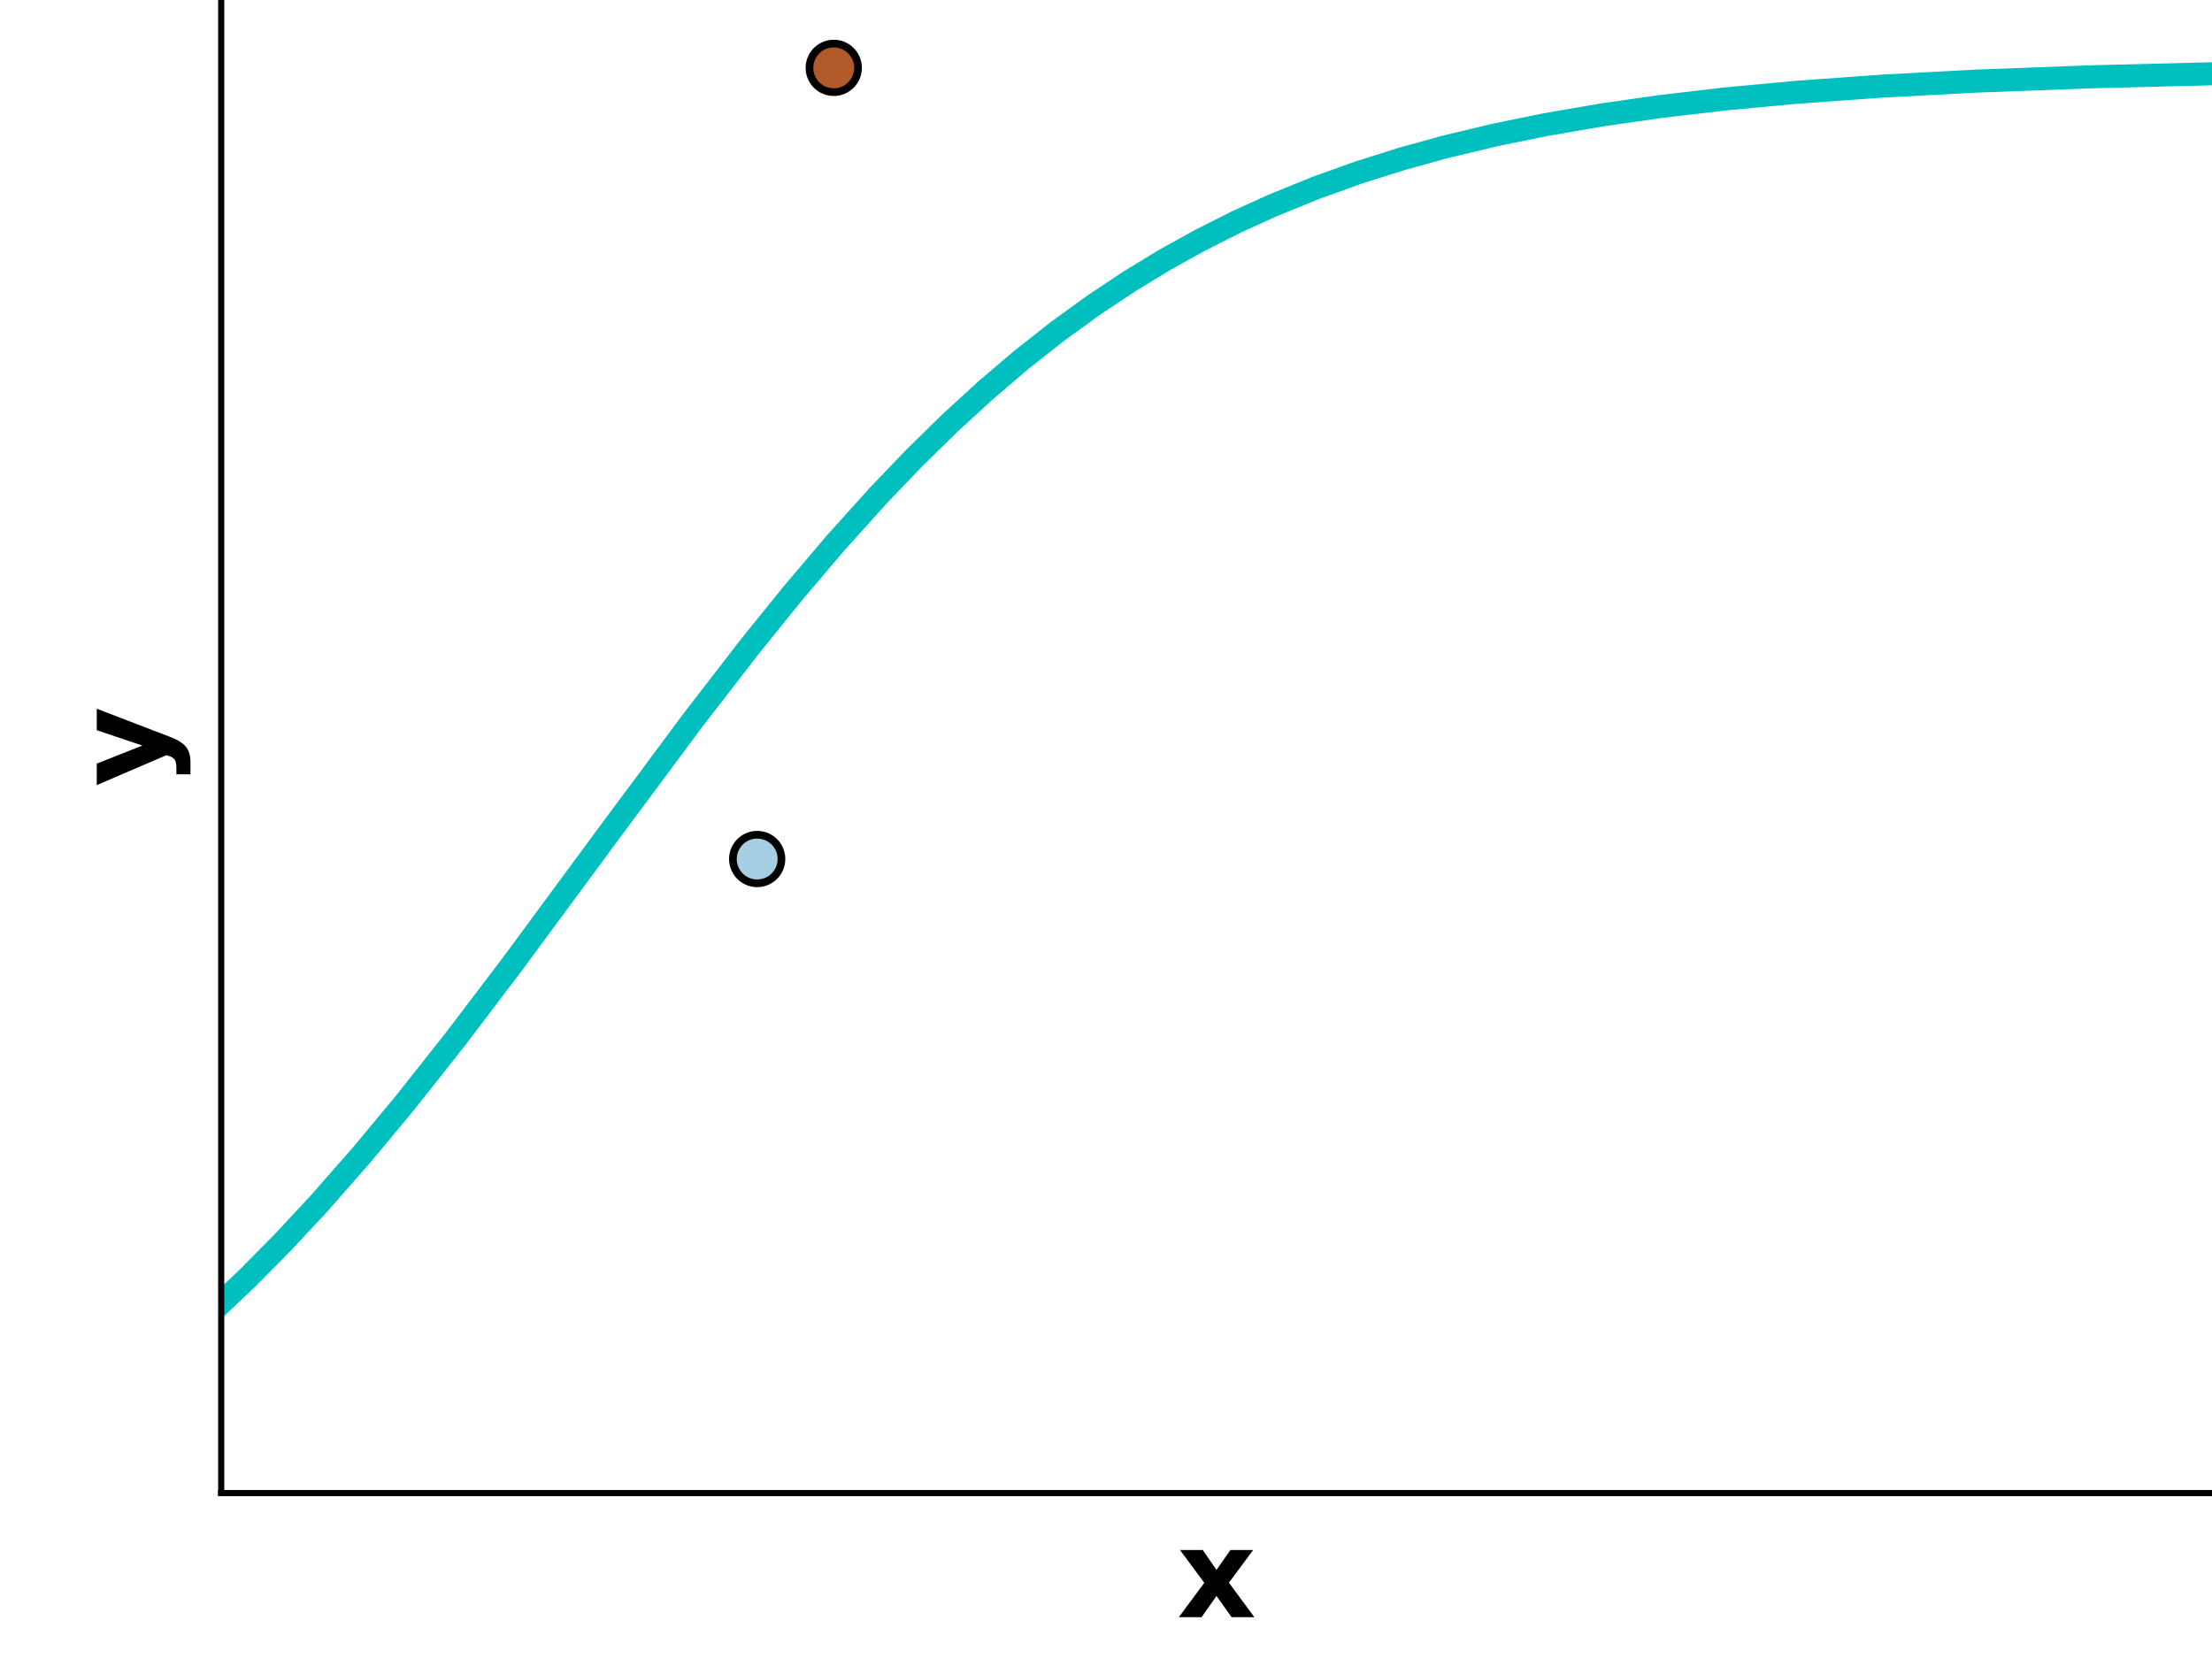
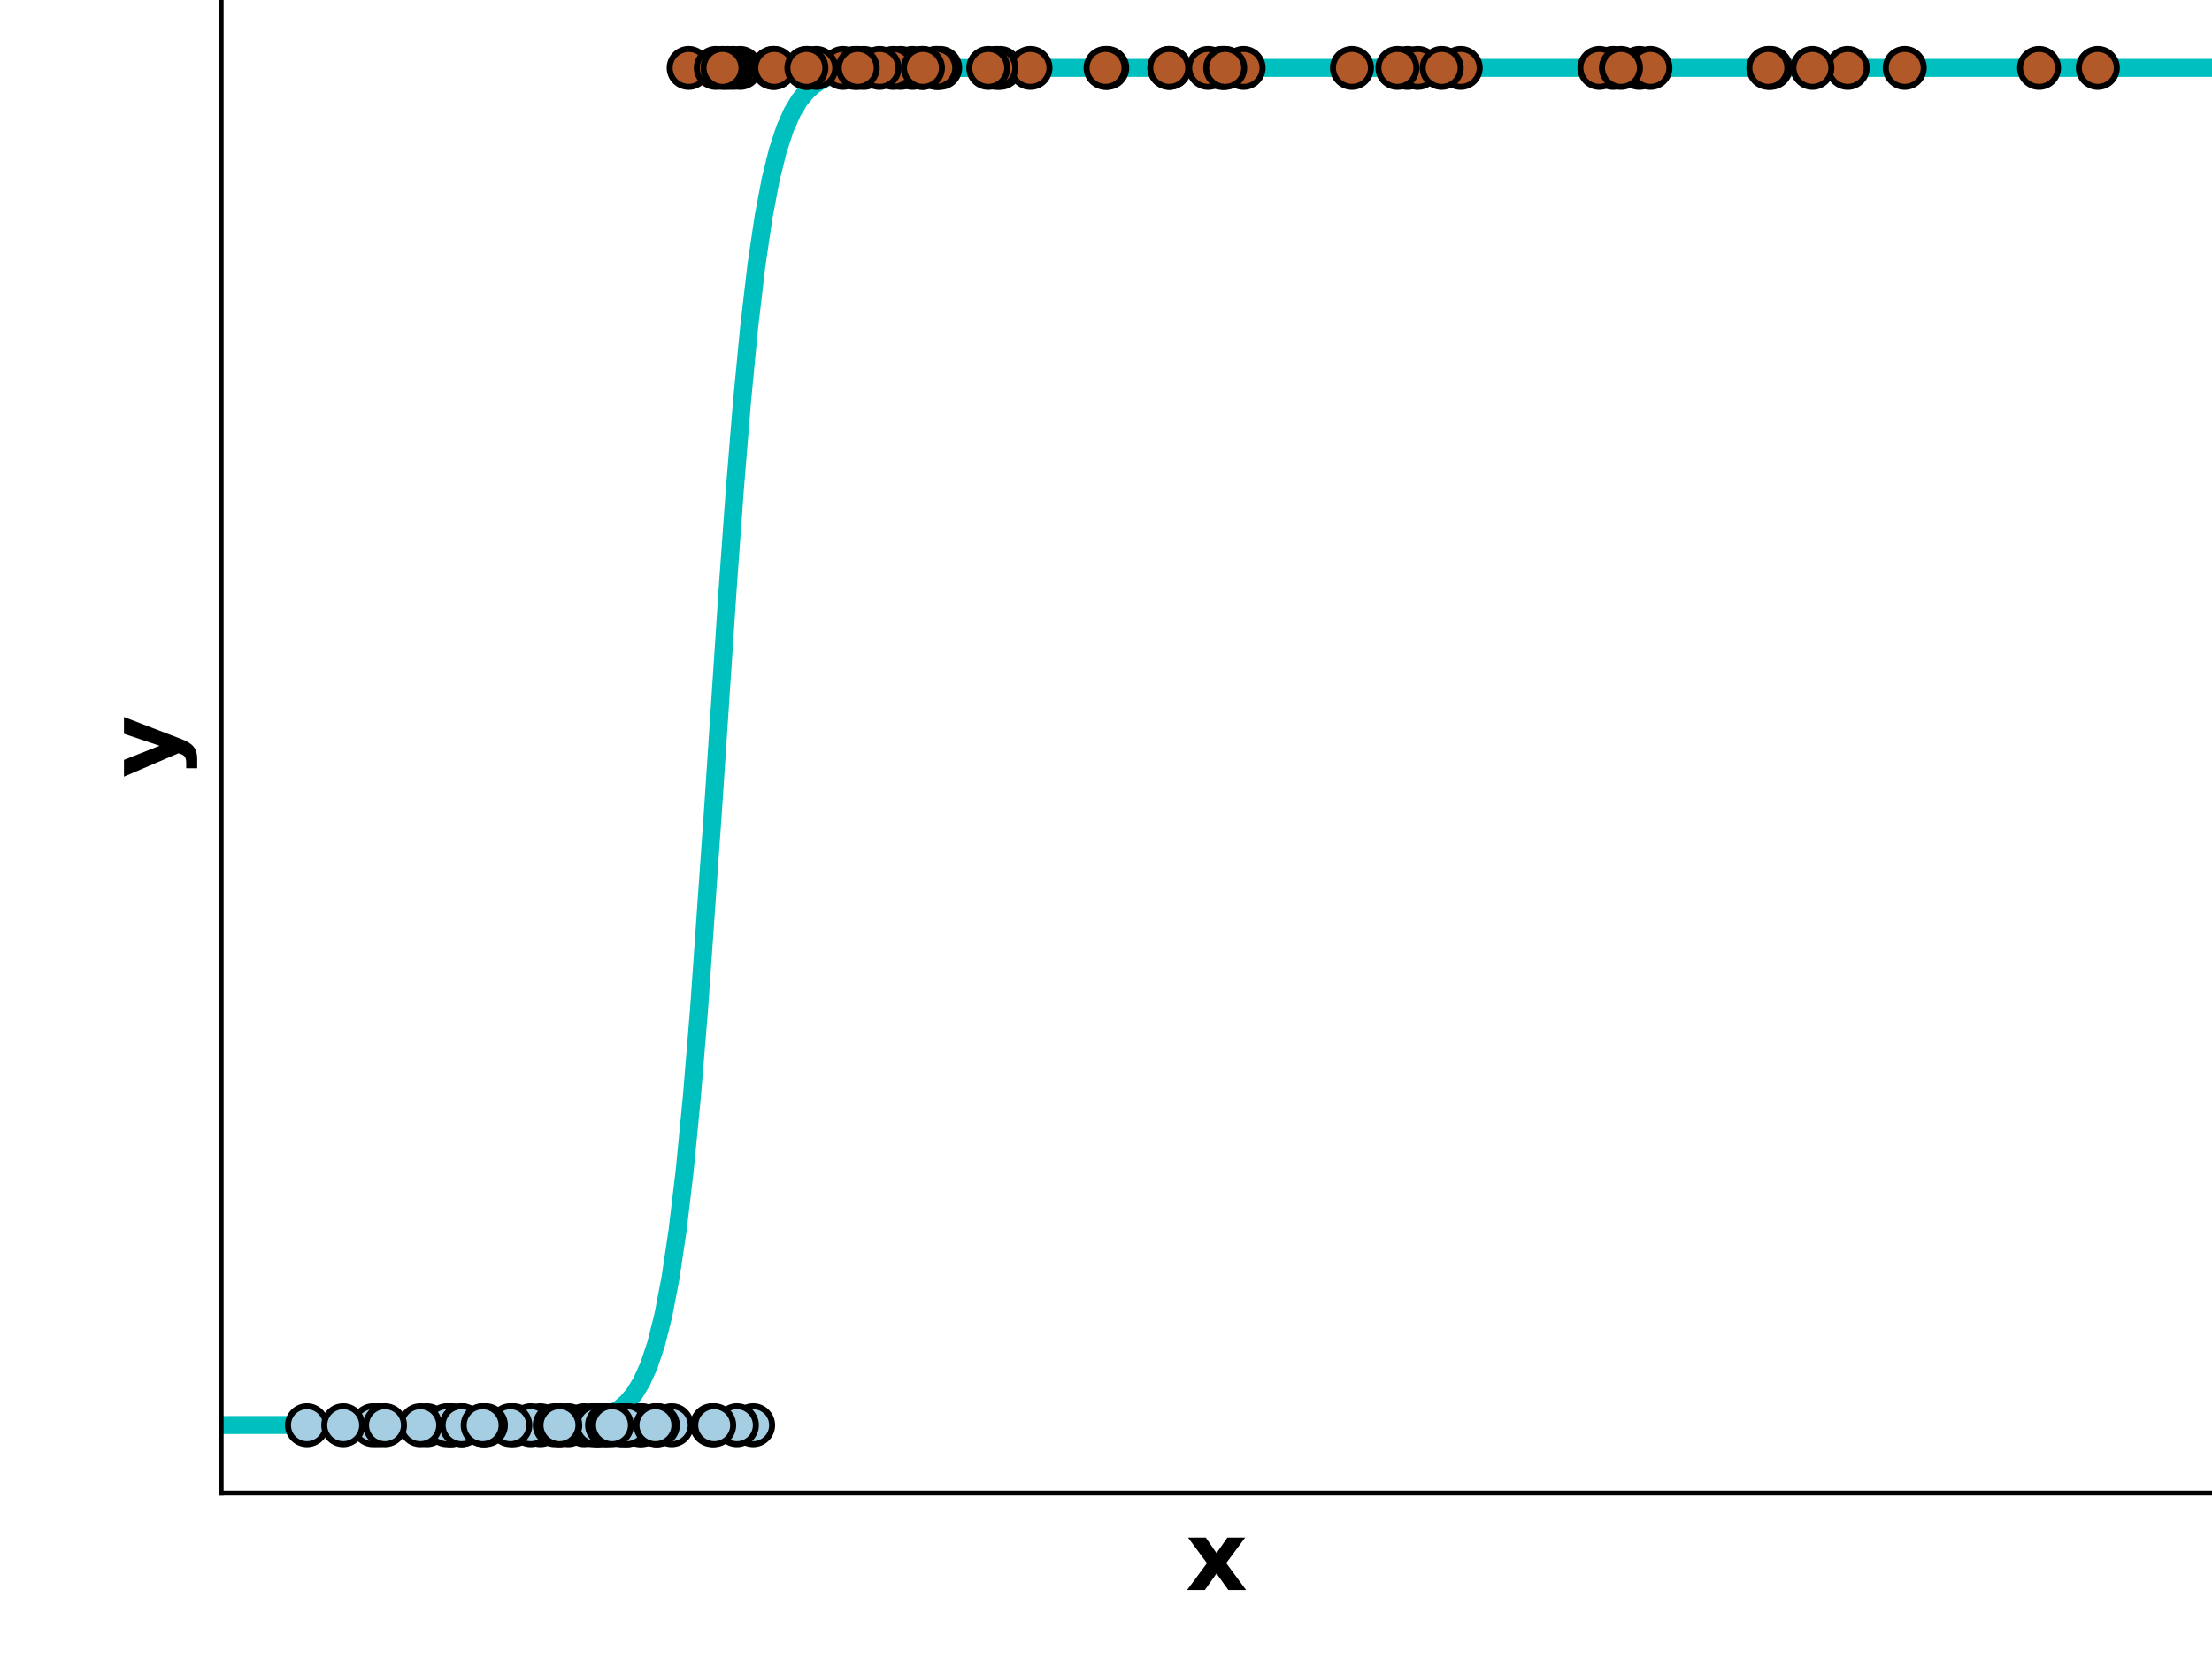
- <svg xmlns="http://www.w3.org/2000/svg" xmlns:xlink="http://www.w3.org/1999/xlink" height="216pt" version="1.1" viewBox="0 0 288 216" width="288pt">
+ <svg xmlns="http://www.w3.org/2000/svg" xmlns:xlink="http://www.w3.org/1999/xlink" height="276.48pt" version="1.1" viewBox="0 0 368.64 276.48" width="368.64pt">
  <defs>
    <style type="text/css">
*{stroke-linecap:butt;stroke-linejoin:round;}
  </style>
  </defs>
  <g id="figure_1">
    <g id="patch_1">
-       <path d="M 0 216  L 288 216  L 288 0  L 0 0  z " style="fill:none;" />
+       <path d="M 0 276.48  L 368.64 276.48  L 368.64 0  L 0 0  z " style="fill:none;" />
    </g>
    <g id="axes_1">
      <g id="patch_2">
-         <path d="M 28.8 194.4  L 288 194.4  L 288 0  L 28.8 0  z " style="fill:none;" />
+         <path d="M 36.864 248.832  L 368.64 248.832  L 368.64 0  L 36.864 0  z " style="fill:none;" />
      </g>
      <g id="matplotlib.axis_1">
        <g id="text_1">
          <defs>
            <path d="M 22.219 27.984  L 2.484 54.688  L 21 54.688  L 32.172 38.484  L 43.5 54.688  L 62.016 54.688  L 42.281 28.078  L 62.984 0  L 44.484 0  L 32.172 17.281  L 20.016 0  L 1.516 0  z " id="DejaVuSans-Bold-120" />
          </defs>
-           <g transform="translate(153.24 210.5575)scale(0.16 -0.16)">
+           <g transform="translate(197.592 264.9895)scale(0.16 -0.16)">
            <use xlink:href="#DejaVuSans-Bold-120" />
          </g>
        </g>
      </g>
      <g id="matplotlib.axis_2">
        <g id="text_2">
          <defs>
            <path d="M 1.219 54.688  L 18.703 54.688  L 33.406 17.578  L 45.906 54.688  L 63.375 54.688  L 40.375 -5.172  Q 36.922 -14.312 32.297 -17.938  Q 27.688 -21.578 20.125 -21.578  L 10.016 -21.578  L 10.016 -10.109  L 15.484 -10.109  Q 19.922 -10.109 21.938 -8.688  Q 23.969 -7.281 25.094 -3.609  L 25.594 -2.094  z " id="DejaVuSans-Bold-121" />
          </defs>
-           <g transform="translate(21.3475 102.415)rotate(-90)scale(0.16 -0.16)">
+           <g transform="translate(29.4115 129.631)rotate(-90)scale(0.16 -0.16)">
            <use xlink:href="#DejaVuSans-Bold-121" />
          </g>
        </g>
      </g>
      <g id="line2d_1">
-         <path clip-path="url(#p46e7f2527c)" d="M 8.862 185.564  L 13.529 182.322  L 18.197 178.796  L 22.865 174.974  L 27.533 170.853  L 32.201 166.429  L 36.869 161.707  L 41.537 156.694  L 47.138 150.315  L 52.739 143.574  L 59.275 135.316  L 66.743 125.479  L 78.88 109.025  L 90.082 93.945  L 97.551 84.274  L 103.152 77.339  L 108.754 70.74  L 114.355 64.518  L 119.023 59.646  L 123.691 55.068  L 128.359 50.791  L 133.027 46.816  L 137.695 43.139  L 142.363 39.752  L 147.03 36.646  L 151.698 33.807  L 156.366 31.221  L 161.034 28.874  L 165.702 26.749  L 171.303 24.469  L 176.905 22.458  L 182.506 20.69  L 188.108 19.139  L 194.643 17.573  L 201.178 16.236  L 208.646 14.949  L 216.115 13.88  L 224.517 12.894  L 233.853 12.02  L 245.056 11.213  L 257.192 10.566  L 272.129 10.004  L 288 9.605  L 288 9.605  " style="fill:none;stroke:#00bfbf;stroke-linecap:square;stroke-width:3;" />
+         <path clip-path="url(#pcbd6c5a74f)" d="M 11.343 237.521  L 90.211 237.44  L 94.991 237.226  L 97.381 236.958  L 99.771 236.448  L 100.966 236.041  L 102.161 235.48  L 103.356 234.71  L 104.551 233.655  L 105.746 232.213  L 106.941 230.251  L 108.136 227.596  L 109.331 224.032  L 110.526 219.295  L 111.721 213.086  L 112.916 205.092  L 114.111 195.033  L 115.306 182.736  L 116.5 168.223  L 118.89 134.025  L 121.28 97.961  L 122.475 81.437  L 123.67 66.812  L 124.865 54.394  L 126.06 44.22  L 127.255 36.122  L 128.45 29.826  L 129.645 25.019  L 130.84 21.4  L 132.035 18.703  L 133.23 16.708  L 134.425 15.243  L 135.62 14.17  L 136.815 13.387  L 138.01 12.817  L 140.4 12.102  L 142.79 11.726  L 146.375 11.468  L 152.35 11.342  L 171.469 11.311  L 368.64 11.311  L 368.64 11.311  " style="fill:none;stroke:#00bfbf;stroke-linecap:square;stroke-width:3;" />
      </g>
      <g id="patch_3">
-         <path d="M 28.8 194.4  L 28.8 0  " style="fill:none;stroke:#000000;stroke-linecap:square;stroke-linejoin:miter;stroke-width:0.8;" />
+         <path d="M 36.864 248.832  L 36.864 0  " style="fill:none;stroke:#000000;stroke-linecap:square;stroke-linejoin:miter;stroke-width:0.8;" />
      </g>
      <g id="patch_4">
-         <path d="M 28.8 194.4  L 288 194.4  " style="fill:none;stroke:#000000;stroke-linecap:square;stroke-linejoin:miter;stroke-width:0.8;" />
+         <path d="M 36.864 248.832  L 368.64 248.832  " style="fill:none;stroke:#000000;stroke-linecap:square;stroke-linejoin:miter;stroke-width:0.8;" />
      </g>
      <g id="PathCollection_1">
        <defs>
-           <path d="M 0 3.162  C 0.839 3.162 1.643 2.829 2.236 2.236  C 2.829 1.643 3.162 0.839 3.162 0  C 3.162 -0.839 2.829 -1.643 2.236 -2.236  C 1.643 -2.829 0.839 -3.162 0 -3.162  C -0.839 -3.162 -1.643 -2.829 -2.236 -2.236  C -2.829 -1.643 -3.162 -0.839 -3.162 0  C -3.162 0.839 -2.829 1.643 -2.236 2.236  C -1.643 2.829 -0.839 3.162 0 3.162  z " id="C0_0_6d81b6f4b4" />
+           <path d="M 0 3.162  C 0.839 3.162 1.643 2.829 2.236 2.236  C 2.829 1.643 3.162 0.839 3.162 0  C 3.162 -0.839 2.829 -1.643 2.236 -2.236  C 1.643 -2.829 0.839 -3.162 0 -3.162  C -0.839 -3.162 -1.643 -2.829 -2.236 -2.236  C -2.829 -1.643 -3.162 -0.839 -3.162 0  C -3.162 0.839 -2.829 1.643 -2.236 2.236  C -1.643 2.829 -0.839 3.162 0 3.162  z " id="C0_0_2072cdc7a4" />
        </defs>
-         <g clip-path="url(#p46e7f2527c)">
-           <use style="fill:#a6cee3;stroke:#000000;" x="98.585" xlink:href="#C0_0_6d81b6f4b4" y="111.843" />
-         </g>
-         <g clip-path="url(#p46e7f2527c)">
-           <use style="fill:#b15928;stroke:#000000;" x="108.554" xlink:href="#C0_0_6d81b6f4b4" y="8.836" />
+         <g clip-path="url(#pcbd6c5a74f)">
+           <use style="fill:#b15928;stroke:#000000;" x="307.929" xlink:href="#C0_0_2072cdc7a4" y="11.311" />
+         </g>
+         <g clip-path="url(#pcbd6c5a74f)">
+           <use style="fill:#b15928;stroke:#000000;" x="143.959" xlink:href="#C0_0_2072cdc7a4" y="11.311" />
+         </g>
+         <g clip-path="url(#pcbd6c5a74f)">
+           <use style="fill:#b15928;stroke:#000000;" x="203.615" xlink:href="#C0_0_2072cdc7a4" y="11.311" />
+         </g>
+         <g clip-path="url(#pcbd6c5a74f)">
+           <use style="fill:#b15928;stroke:#000000;" x="349.611" xlink:href="#C0_0_2072cdc7a4" y="11.311" />
+         </g>
+         <g clip-path="url(#pcbd6c5a74f)">
+           <use style="fill:#b15928;stroke:#000000;" x="295.095" xlink:href="#C0_0_2072cdc7a4" y="11.311" />
+         </g>
+         <g clip-path="url(#pcbd6c5a74f)">
+           <use style="fill:#a6cee3;stroke:#000000;" x="103.367" xlink:href="#C0_0_2072cdc7a4" y="237.521" />
+         </g>
+         <g clip-path="url(#pcbd6c5a74f)">
+           <use style="fill:#b15928;stroke:#000000;" x="207.251" xlink:href="#C0_0_2072cdc7a4" y="11.311" />
+         </g>
+         <g clip-path="url(#pcbd6c5a74f)">
+           <use style="fill:#a6cee3;stroke:#000000;" x="103.842" xlink:href="#C0_0_2072cdc7a4" y="237.521" />
+         </g>
+         <g clip-path="url(#pcbd6c5a74f)">
+           <use style="fill:#a6cee3;stroke:#000000;" x="125.516" xlink:href="#C0_0_2072cdc7a4" y="237.521" />
+         </g>
+         <g clip-path="url(#pcbd6c5a74f)">
+           <use style="fill:#b15928;stroke:#000000;" x="166.679" xlink:href="#C0_0_2072cdc7a4" y="11.311" />
+         </g>
+         <g clip-path="url(#pcbd6c5a74f)">
+           <use style="fill:#b15928;stroke:#000000;" x="142.431" xlink:href="#C0_0_2072cdc7a4" y="11.311" />
+         </g>
+         <g clip-path="url(#pcbd6c5a74f)">
+           <use style="fill:#b15928;stroke:#000000;" x="268.824" xlink:href="#C0_0_2072cdc7a4" y="11.311" />
+         </g>
+         <g clip-path="url(#pcbd6c5a74f)">
+           <use style="fill:#b15928;stroke:#000000;" x="184.524" xlink:href="#C0_0_2072cdc7a4" y="11.311" />
+         </g>
+         <g clip-path="url(#pcbd6c5a74f)">
+           <use style="fill:#b15928;stroke:#000000;" x="140.473" xlink:href="#C0_0_2072cdc7a4" y="11.311" />
+         </g>
+         <g clip-path="url(#pcbd6c5a74f)">
+           <use style="fill:#b15928;stroke:#000000;" x="156.688" xlink:href="#C0_0_2072cdc7a4" y="11.311" />
+         </g>
+         <g clip-path="url(#pcbd6c5a74f)">
+           <use style="fill:#b15928;stroke:#000000;" x="153.635" xlink:href="#C0_0_2072cdc7a4" y="11.311" />
+         </g>
+         <g clip-path="url(#pcbd6c5a74f)">
+           <use style="fill:#b15928;stroke:#000000;" x="273.203" xlink:href="#C0_0_2072cdc7a4" y="11.311" />
+         </g>
+         <g clip-path="url(#pcbd6c5a74f)">
+           <use style="fill:#a6cee3;stroke:#000000;" x="107.005" xlink:href="#C0_0_2072cdc7a4" y="237.521" />
+         </g>
+         <g clip-path="url(#pcbd6c5a74f)">
+           <use style="fill:#b15928;stroke:#000000;" x="150.089" xlink:href="#C0_0_2072cdc7a4" y="11.311" />
+         </g>
+         <g clip-path="url(#pcbd6c5a74f)">
+           <use style="fill:#a6cee3;stroke:#000000;" x="98.691" xlink:href="#C0_0_2072cdc7a4" y="237.521" />
+         </g>
+         <g clip-path="url(#pcbd6c5a74f)">
+           <use style="fill:#a6cee3;stroke:#000000;" x="51.154" xlink:href="#C0_0_2072cdc7a4" y="237.521" />
+         </g>
+         <g clip-path="url(#pcbd6c5a74f)">
+           <use style="fill:#b15928;stroke:#000000;" x="171.735" xlink:href="#C0_0_2072cdc7a4" y="11.311" />
+         </g>
+         <g clip-path="url(#pcbd6c5a74f)">
+           <use style="fill:#b15928;stroke:#000000;" x="203.957" xlink:href="#C0_0_2072cdc7a4" y="11.311" />
+         </g>
+         <g clip-path="url(#pcbd6c5a74f)">
+           <use style="fill:#a6cee3;stroke:#000000;" x="104.642" xlink:href="#C0_0_2072cdc7a4" y="237.521" />
+         </g>
+         <g clip-path="url(#pcbd6c5a74f)">
+           <use style="fill:#b15928;stroke:#000000;" x="339.818" xlink:href="#C0_0_2072cdc7a4" y="11.311" />
+         </g>
+         <g clip-path="url(#pcbd6c5a74f)">
+           <use style="fill:#a6cee3;stroke:#000000;" x="75.165" xlink:href="#C0_0_2072cdc7a4" y="237.521" />
+         </g>
+         <g clip-path="url(#pcbd6c5a74f)">
+           <use style="fill:#b15928;stroke:#000000;" x="114.767" xlink:href="#C0_0_2072cdc7a4" y="11.311" />
+         </g>
+         <g clip-path="url(#pcbd6c5a74f)">
+           <use style="fill:#a6cee3;stroke:#000000;" x="122.809" xlink:href="#C0_0_2072cdc7a4" y="237.521" />
+         </g>
+         <g clip-path="url(#pcbd6c5a74f)">
+           <use style="fill:#b15928;stroke:#000000;" x="275.049" xlink:href="#C0_0_2072cdc7a4" y="11.311" />
+         </g>
+         <g clip-path="url(#pcbd6c5a74f)">
+           <use style="fill:#b15928;stroke:#000000;" x="266.547" xlink:href="#C0_0_2072cdc7a4" y="11.311" />
+         </g>
+         <g clip-path="url(#pcbd6c5a74f)">
+           <use style="fill:#b15928;stroke:#000000;" x="123.351" xlink:href="#C0_0_2072cdc7a4" y="11.311" />
+         </g>
+         <g clip-path="url(#pcbd6c5a74f)">
+           <use style="fill:#b15928;stroke:#000000;" x="156.161" xlink:href="#C0_0_2072cdc7a4" y="11.311" />
+         </g>
+         <g clip-path="url(#pcbd6c5a74f)">
+           <use style="fill:#a6cee3;stroke:#000000;" x="85.607" xlink:href="#C0_0_2072cdc7a4" y="237.521" />
+         </g>
+         <g clip-path="url(#pcbd6c5a74f)">
+           <use style="fill:#a6cee3;stroke:#000000;" x="63.119" xlink:href="#C0_0_2072cdc7a4" y="237.521" />
+         </g>
+         <g clip-path="url(#pcbd6c5a74f)">
+           <use style="fill:#a6cee3;stroke:#000000;" x="99.68" xlink:href="#C0_0_2072cdc7a4" y="237.521" />
+         </g>
+         <g clip-path="url(#pcbd6c5a74f)">
+           <use style="fill:#b15928;stroke:#000000;" x="134.568" xlink:href="#C0_0_2072cdc7a4" y="11.311" />
+         </g>
+         <g clip-path="url(#pcbd6c5a74f)">
+           <use style="fill:#b15928;stroke:#000000;" x="243.436" xlink:href="#C0_0_2072cdc7a4" y="11.311" />
+         </g>
+         <g clip-path="url(#pcbd6c5a74f)">
+           <use style="fill:#b15928;stroke:#000000;" x="234.578" xlink:href="#C0_0_2072cdc7a4" y="11.311" />
+         </g>
+         <g clip-path="url(#pcbd6c5a74f)">
+           <use style="fill:#a6cee3;stroke:#000000;" x="106.575" xlink:href="#C0_0_2072cdc7a4" y="237.521" />
+         </g>
+         <g clip-path="url(#pcbd6c5a74f)">
+           <use style="fill:#a6cee3;stroke:#000000;" x="97.344" xlink:href="#C0_0_2072cdc7a4" y="237.521" />
+         </g>
+         <g clip-path="url(#pcbd6c5a74f)">
+           <use style="fill:#a6cee3;stroke:#000000;" x="75.25" xlink:href="#C0_0_2072cdc7a4" y="237.521" />
+         </g>
+         <g clip-path="url(#pcbd6c5a74f)">
+           <use style="fill:#a6cee3;stroke:#000000;" x="80.551" xlink:href="#C0_0_2072cdc7a4" y="237.521" />
+         </g>
+         <g clip-path="url(#pcbd6c5a74f)">
+           <use style="fill:#a6cee3;stroke:#000000;" x="71.158" xlink:href="#C0_0_2072cdc7a4" y="237.521" />
+         </g>
+         <g clip-path="url(#pcbd6c5a74f)">
+           <use style="fill:#b15928;stroke:#000000;" x="317.434" xlink:href="#C0_0_2072cdc7a4" y="11.311" />
+         </g>
+         <g clip-path="url(#pcbd6c5a74f)">
+           <use style="fill:#a6cee3;stroke:#000000;" x="118.667" xlink:href="#C0_0_2072cdc7a4" y="237.521" />
+         </g>
+         <g clip-path="url(#pcbd6c5a74f)">
+           <use style="fill:#a6cee3;stroke:#000000;" x="109.479" xlink:href="#C0_0_2072cdc7a4" y="237.521" />
+         </g>
+         <g clip-path="url(#pcbd6c5a74f)">
+           <use style="fill:#a6cee3;stroke:#000000;" x="74.466" xlink:href="#C0_0_2072cdc7a4" y="237.521" />
+         </g>
+         <g clip-path="url(#pcbd6c5a74f)">
+           <use style="fill:#b15928;stroke:#000000;" x="201.35" xlink:href="#C0_0_2072cdc7a4" y="11.311" />
+         </g>
+         <g clip-path="url(#pcbd6c5a74f)">
+           <use style="fill:#a6cee3;stroke:#000000;" x="62.164" xlink:href="#C0_0_2072cdc7a4" y="237.521" />
+         </g>
+         <g clip-path="url(#pcbd6c5a74f)">
+           <use style="fill:#a6cee3;stroke:#000000;" x="104.464" xlink:href="#C0_0_2072cdc7a4" y="237.521" />
+         </g>
+         <g clip-path="url(#pcbd6c5a74f)">
+           <use style="fill:#a6cee3;stroke:#000000;" x="90.052" xlink:href="#C0_0_2072cdc7a4" y="237.521" />
+         </g>
+         <g clip-path="url(#pcbd6c5a74f)">
+           <use style="fill:#b15928;stroke:#000000;" x="166.043" xlink:href="#C0_0_2072cdc7a4" y="11.311" />
+         </g>
+         <g clip-path="url(#pcbd6c5a74f)">
+           <use style="fill:#a6cee3;stroke:#000000;" x="94.689" xlink:href="#C0_0_2072cdc7a4" y="237.521" />
+         </g>
+         <g clip-path="url(#pcbd6c5a74f)">
+           <use style="fill:#a6cee3;stroke:#000000;" x="76.969" xlink:href="#C0_0_2072cdc7a4" y="237.521" />
+         </g>
+         <g clip-path="url(#pcbd6c5a74f)">
+           <use style="fill:#a6cee3;stroke:#000000;" x="111.955" xlink:href="#C0_0_2072cdc7a4" y="237.521" />
+         </g>
+         <g clip-path="url(#pcbd6c5a74f)">
+           <use style="fill:#b15928;stroke:#000000;" x="152.074" xlink:href="#C0_0_2072cdc7a4" y="11.311" />
+         </g>
+         <g clip-path="url(#pcbd6c5a74f)">
+           <use style="fill:#b15928;stroke:#000000;" x="128.844" xlink:href="#C0_0_2072cdc7a4" y="11.311" />
+         </g>
+         <g clip-path="url(#pcbd6c5a74f)">
+           <use style="fill:#b15928;stroke:#000000;" x="136.037" xlink:href="#C0_0_2072cdc7a4" y="11.311" />
+         </g>
+         <g clip-path="url(#pcbd6c5a74f)">
+           <use style="fill:#a6cee3;stroke:#000000;" x="88.454" xlink:href="#C0_0_2072cdc7a4" y="237.521" />
+         </g>
+         <g clip-path="url(#pcbd6c5a74f)">
+           <use style="fill:#a6cee3;stroke:#000000;" x="100.818" xlink:href="#C0_0_2072cdc7a4" y="237.521" />
+         </g>
+         <g clip-path="url(#pcbd6c5a74f)">
+           <use style="fill:#a6cee3;stroke:#000000;" x="92.453" xlink:href="#C0_0_2072cdc7a4" y="237.521" />
+         </g>
+         <g clip-path="url(#pcbd6c5a74f)">
+           <use style="fill:#a6cee3;stroke:#000000;" x="119.025" xlink:href="#C0_0_2072cdc7a4" y="237.521" />
+         </g>
+         <g clip-path="url(#pcbd6c5a74f)">
+           <use style="fill:#a6cee3;stroke:#000000;" x="99.944" xlink:href="#C0_0_2072cdc7a4" y="237.521" />
+         </g>
+         <g clip-path="url(#pcbd6c5a74f)">
+           <use style="fill:#a6cee3;stroke:#000000;" x="70.041" xlink:href="#C0_0_2072cdc7a4" y="237.521" />
+         </g>
+         <g clip-path="url(#pcbd6c5a74f)">
+           <use style="fill:#b15928;stroke:#000000;" x="122.158" xlink:href="#C0_0_2072cdc7a4" y="11.311" />
+         </g>
+         <g clip-path="url(#pcbd6c5a74f)">
+           <use style="fill:#a6cee3;stroke:#000000;" x="109.639" xlink:href="#C0_0_2072cdc7a4" y="237.521" />
+         </g>
+         <g clip-path="url(#pcbd6c5a74f)">
+           <use style="fill:#a6cee3;stroke:#000000;" x="64.165" xlink:href="#C0_0_2072cdc7a4" y="237.521" />
+         </g>
+         <g clip-path="url(#pcbd6c5a74f)">
+           <use style="fill:#b15928;stroke:#000000;" x="148.843" xlink:href="#C0_0_2072cdc7a4" y="11.311" />
+         </g>
+         <g clip-path="url(#pcbd6c5a74f)">
+           <use style="fill:#a6cee3;stroke:#000000;" x="99.368" xlink:href="#C0_0_2072cdc7a4" y="237.521" />
+         </g>
+         <g clip-path="url(#pcbd6c5a74f)">
+           <use style="fill:#b15928;stroke:#000000;" x="121.157" xlink:href="#C0_0_2072cdc7a4" y="11.311" />
+         </g>
+         <g clip-path="url(#pcbd6c5a74f)">
+           <use style="fill:#b15928;stroke:#000000;" x="194.907" xlink:href="#C0_0_2072cdc7a4" y="11.311" />
+         </g>
+         <g clip-path="url(#pcbd6c5a74f)">
+           <use style="fill:#b15928;stroke:#000000;" x="129.035" xlink:href="#C0_0_2072cdc7a4" y="11.311" />
+         </g>
+         <g clip-path="url(#pcbd6c5a74f)">
+           <use style="fill:#b15928;stroke:#000000;" x="236.304" xlink:href="#C0_0_2072cdc7a4" y="11.311" />
+         </g>
+         <g clip-path="url(#pcbd6c5a74f)">
+           <use style="fill:#a6cee3;stroke:#000000;" x="76.929" xlink:href="#C0_0_2072cdc7a4" y="237.521" />
+         </g>
+         <g clip-path="url(#pcbd6c5a74f)">
+           <use style="fill:#b15928;stroke:#000000;" x="146.582" xlink:href="#C0_0_2072cdc7a4" y="11.311" />
+         </g>
+         <g clip-path="url(#pcbd6c5a74f)">
+           <use style="fill:#a6cee3;stroke:#000000;" x="101.169" xlink:href="#C0_0_2072cdc7a4" y="237.521" />
+         </g>
+         <g clip-path="url(#pcbd6c5a74f)">
+           <use style="fill:#a6cee3;stroke:#000000;" x="85.053" xlink:href="#C0_0_2072cdc7a4" y="237.521" />
+         </g>
+         <g clip-path="url(#pcbd6c5a74f)">
+           <use style="fill:#a6cee3;stroke:#000000;" x="93.375" xlink:href="#C0_0_2072cdc7a4" y="237.521" />
+         </g>
+         <g clip-path="url(#pcbd6c5a74f)">
+           <use style="fill:#a6cee3;stroke:#000000;" x="101.989" xlink:href="#C0_0_2072cdc7a4" y="237.521" />
+         </g>
+         <g clip-path="url(#pcbd6c5a74f)">
+           <use style="fill:#b15928;stroke:#000000;" x="119.295" xlink:href="#C0_0_2072cdc7a4" y="11.311" />
+         </g>
+         <g clip-path="url(#pcbd6c5a74f)">
+           <use style="fill:#a6cee3;stroke:#000000;" x="80.981" xlink:href="#C0_0_2072cdc7a4" y="237.521" />
+         </g>
+         <g clip-path="url(#pcbd6c5a74f)">
+           <use style="fill:#b15928;stroke:#000000;" x="194.861" xlink:href="#C0_0_2072cdc7a4" y="11.311" />
+         </g>
+         <g clip-path="url(#pcbd6c5a74f)">
+           <use style="fill:#b15928;stroke:#000000;" x="156.037" xlink:href="#C0_0_2072cdc7a4" y="11.311" />
+         </g>
+         <g clip-path="url(#pcbd6c5a74f)">
+           <use style="fill:#a6cee3;stroke:#000000;" x="57.198" xlink:href="#C0_0_2072cdc7a4" y="237.521" />
+         </g>
+         <g clip-path="url(#pcbd6c5a74f)">
+           <use style="fill:#b15928;stroke:#000000;" x="270.143" xlink:href="#C0_0_2072cdc7a4" y="11.311" />
+         </g>
+         <g clip-path="url(#pcbd6c5a74f)">
+           <use style="fill:#b15928;stroke:#000000;" x="294.703" xlink:href="#C0_0_2072cdc7a4" y="11.311" />
+         </g>
+         <g clip-path="url(#pcbd6c5a74f)">
+           <use style="fill:#b15928;stroke:#000000;" x="225.308" xlink:href="#C0_0_2072cdc7a4" y="11.311" />
+         </g>
+         <g clip-path="url(#pcbd6c5a74f)">
+           <use style="fill:#a6cee3;stroke:#000000;" x="109.235" xlink:href="#C0_0_2072cdc7a4" y="237.521" />
+         </g>
+         <g clip-path="url(#pcbd6c5a74f)">
+           <use style="fill:#a6cee3;stroke:#000000;" x="80.438" xlink:href="#C0_0_2072cdc7a4" y="237.521" />
+         </g>
+         <g clip-path="url(#pcbd6c5a74f)">
+           <use style="fill:#b15928;stroke:#000000;" x="232.885" xlink:href="#C0_0_2072cdc7a4" y="11.311" />
+         </g>
+         <g clip-path="url(#pcbd6c5a74f)">
+           <use style="fill:#a6cee3;stroke:#000000;" x="93.24" xlink:href="#C0_0_2072cdc7a4" y="237.521" />
+         </g>
+         <g clip-path="url(#pcbd6c5a74f)">
+           <use style="fill:#b15928;stroke:#000000;" x="240.266" xlink:href="#C0_0_2072cdc7a4" y="11.311" />
+         </g>
+         <g clip-path="url(#pcbd6c5a74f)">
+           <use style="fill:#b15928;stroke:#000000;" x="134.389" xlink:href="#C0_0_2072cdc7a4" y="11.311" />
+         </g>
+         <g clip-path="url(#pcbd6c5a74f)">
+           <use style="fill:#b15928;stroke:#000000;" x="204.184" xlink:href="#C0_0_2072cdc7a4" y="11.311" />
+         </g>
+         <g clip-path="url(#pcbd6c5a74f)">
+           <use style="fill:#b15928;stroke:#000000;" x="153.814" xlink:href="#C0_0_2072cdc7a4" y="11.311" />
+         </g>
+         <g clip-path="url(#pcbd6c5a74f)">
+           <use style="fill:#b15928;stroke:#000000;" x="184.245" xlink:href="#C0_0_2072cdc7a4" y="11.311" />
+         </g>
+         <g clip-path="url(#pcbd6c5a74f)">
+           <use style="fill:#b15928;stroke:#000000;" x="120.409" xlink:href="#C0_0_2072cdc7a4" y="11.311" />
+         </g>
+         <g clip-path="url(#pcbd6c5a74f)">
+           <use style="fill:#b15928;stroke:#000000;" x="302.043" xlink:href="#C0_0_2072cdc7a4" y="11.311" />
+         </g>
+         <g clip-path="url(#pcbd6c5a74f)">
+           <use style="fill:#b15928;stroke:#000000;" x="142.946" xlink:href="#C0_0_2072cdc7a4" y="11.311" />
+         </g>
+         <g clip-path="url(#pcbd6c5a74f)">
+           <use style="fill:#b15928;stroke:#000000;" x="164.698" xlink:href="#C0_0_2072cdc7a4" y="11.311" />
        </g>
      </g>
    </g>
  </g>
  <defs>
-     <clipPath id="p46e7f2527c">
-       <rect height="194.4" width="259.2" x="28.8" y="0" />
+     <clipPath id="pcbd6c5a74f">
+       <rect height="248.832" width="331.776" x="36.864" y="0" />
    </clipPath>
  </defs>
</svg>
